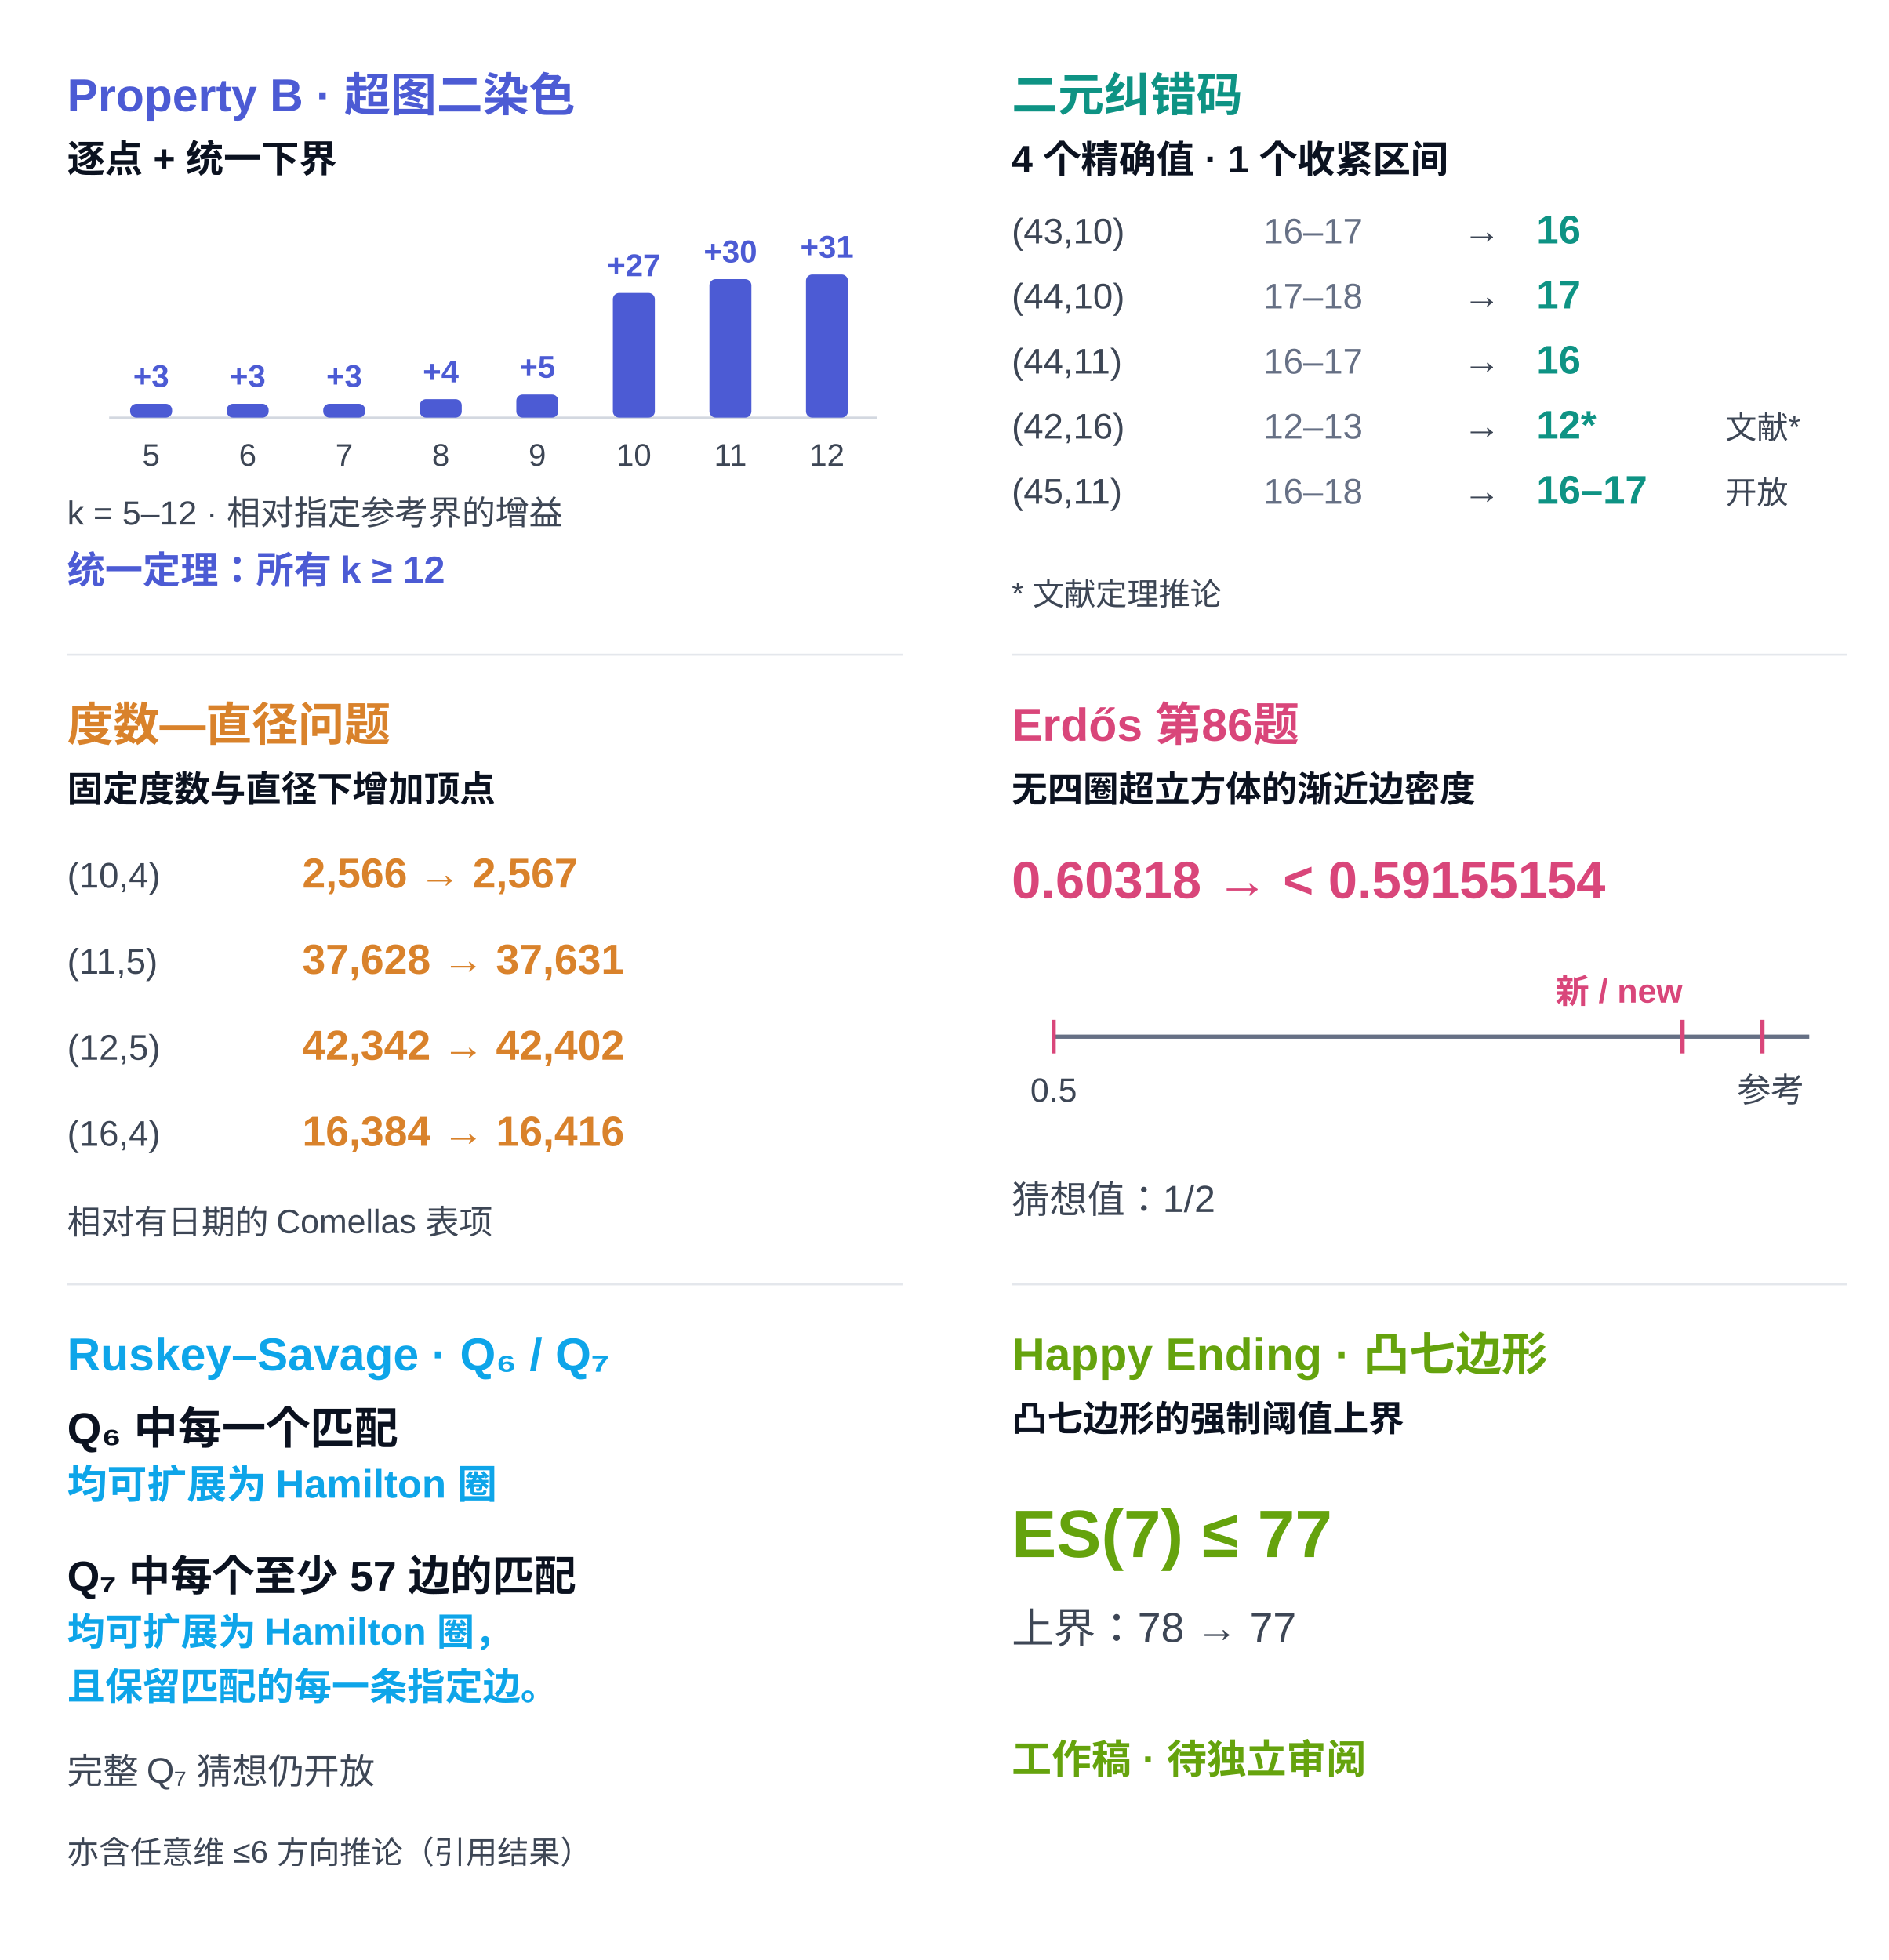
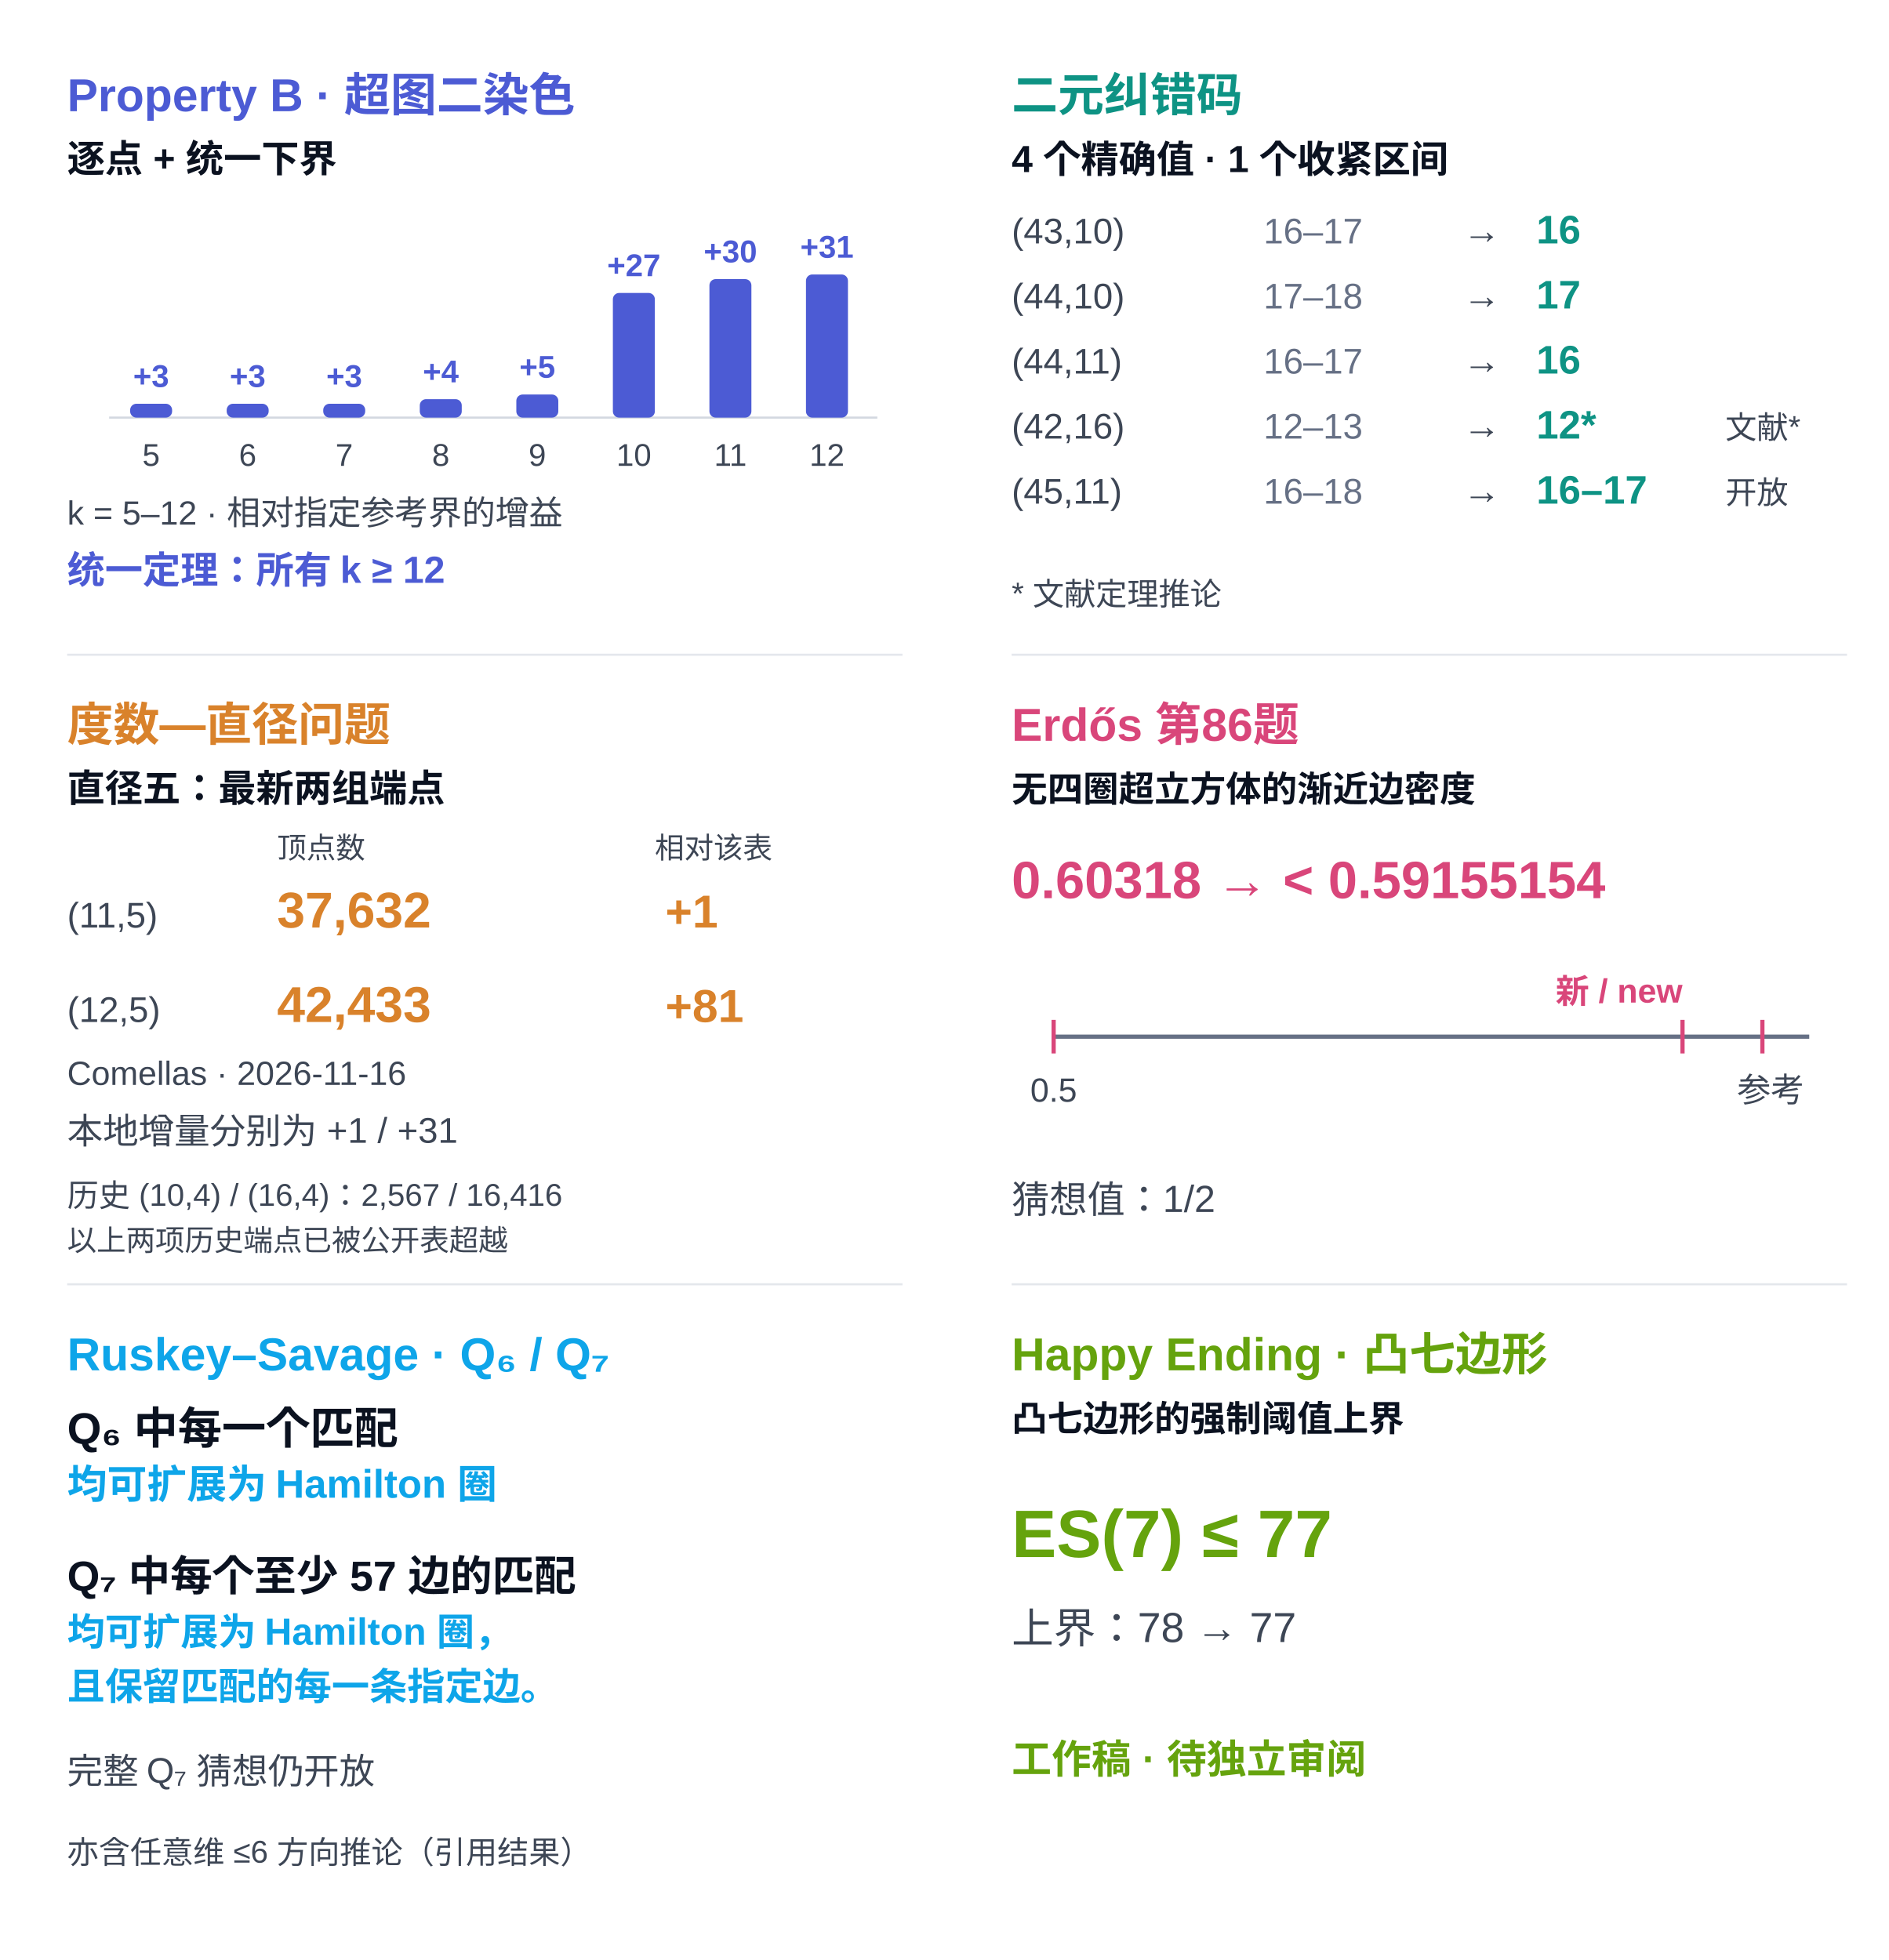
<svg xmlns="http://www.w3.org/2000/svg" width="900" height="934" viewBox="0 0 900 934" role="img">
  <rect width="900" height="934" fill="white" />
  <g font-family="Arial, PingFang SC, Microsoft YaHei, sans-serif">
    <text x="32" y="53" font-size="22" fill="#4C5BD4" font-weight="650" text-anchor="start">Property B · 超图二染色</text>
    <text x="32" y="82" font-size="18" fill="#0B1220" font-weight="550" text-anchor="start">逐点 + 统一下界</text>
    <line x1="52" y1="199" x2="418" y2="199" stroke="#D3D8E0" stroke-width="1" />
    <rect x="62" y="192.4" width="20" height="6.6" rx="3" fill="#4C5BD4" />
    <text x="72" y="184.4" font-size="15" fill="#4C5BD4" font-weight="600" text-anchor="middle">+3</text>
    <text x="72" y="222" font-size="15" fill="#3D4655" font-weight="400" text-anchor="middle">5</text>
    <rect x="108" y="192.4" width="20" height="6.6" rx="3" fill="#4C5BD4" />
    <text x="118" y="184.4" font-size="15" fill="#4C5BD4" font-weight="600" text-anchor="middle">+3</text>
    <text x="118" y="222" font-size="15" fill="#3D4655" font-weight="400" text-anchor="middle">6</text>
    <rect x="154" y="192.4" width="20" height="6.6" rx="3" fill="#4C5BD4" />
    <text x="164" y="184.4" font-size="15" fill="#4C5BD4" font-weight="600" text-anchor="middle">+3</text>
    <text x="164" y="222" font-size="15" fill="#3D4655" font-weight="400" text-anchor="middle">7</text>
    <rect x="200" y="190.2" width="20" height="8.8" rx="3" fill="#4C5BD4" />
    <text x="210" y="182.2" font-size="15" fill="#4C5BD4" font-weight="600" text-anchor="middle">+4</text>
    <text x="210" y="222" font-size="15" fill="#3D4655" font-weight="400" text-anchor="middle">8</text>
    <rect x="246" y="188.0" width="20" height="11.0" rx="3" fill="#4C5BD4" />
    <text x="256" y="180.0" font-size="15" fill="#4C5BD4" font-weight="600" text-anchor="middle">+5</text>
    <text x="256" y="222" font-size="15" fill="#3D4655" font-weight="400" text-anchor="middle">9</text>
    <rect x="292" y="139.6" width="20" height="59.4" rx="3" fill="#4C5BD4" />
    <text x="302" y="131.6" font-size="15" fill="#4C5BD4" font-weight="600" text-anchor="middle">+27</text>
    <text x="302" y="222" font-size="15" fill="#3D4655" font-weight="400" text-anchor="middle">10</text>
    <rect x="338" y="133.0" width="20" height="66.0" rx="3" fill="#4C5BD4" />
    <text x="348" y="125.0" font-size="15" fill="#4C5BD4" font-weight="600" text-anchor="middle">+30</text>
    <text x="348" y="222" font-size="15" fill="#3D4655" font-weight="400" text-anchor="middle">11</text>
    <rect x="384" y="130.8" width="20" height="68.2" rx="3" fill="#4C5BD4" />
    <text x="394" y="122.8" font-size="15" fill="#4C5BD4" font-weight="600" text-anchor="middle">+31</text>
    <text x="394" y="222" font-size="15" fill="#3D4655" font-weight="400" text-anchor="middle">12</text>
    <text x="32" y="250" font-size="16" fill="#3D4655" font-weight="400" text-anchor="start">k = 5–12 · 相对指定参考界的增益</text>
    <text x="32" y="278" font-size="18" fill="#4C5BD4" font-weight="550" text-anchor="start">统一定理：所有 k ≥ 12</text>
    <line x1="32" y1="312" x2="430" y2="312" stroke="#E4E7EC" stroke-width="1" />
    <text x="482" y="53" font-size="22" fill="#0E9384" font-weight="650" text-anchor="start">二元纠错码</text>
    <text x="482" y="82" font-size="18" fill="#0B1220" font-weight="550" text-anchor="start">4 个精确值 · 1 个收紧区间</text>
    <text x="482" y="116" font-size="17" fill="#3D4655" font-weight="400" text-anchor="start">(43,10)</text>
    <text x="602" y="116" font-size="17" fill="#667085" font-weight="400" text-anchor="start">16–17</text>
    <text x="697" y="116" font-size="18" fill="#3D4655" font-weight="400" text-anchor="start">→</text>
    <text x="732" y="116" font-size="19" fill="#0E9384" font-weight="650" text-anchor="start">16</text>
    <text x="822" y="116" font-size="15" fill="#3D4655" font-weight="400" text-anchor="start" />
    <text x="482" y="147" font-size="17" fill="#3D4655" font-weight="400" text-anchor="start">(44,10)</text>
    <text x="602" y="147" font-size="17" fill="#667085" font-weight="400" text-anchor="start">17–18</text>
    <text x="697" y="147" font-size="18" fill="#3D4655" font-weight="400" text-anchor="start">→</text>
    <text x="732" y="147" font-size="19" fill="#0E9384" font-weight="650" text-anchor="start">17</text>
    <text x="822" y="147" font-size="15" fill="#3D4655" font-weight="400" text-anchor="start" />
    <text x="482" y="178" font-size="17" fill="#3D4655" font-weight="400" text-anchor="start">(44,11)</text>
    <text x="602" y="178" font-size="17" fill="#667085" font-weight="400" text-anchor="start">16–17</text>
    <text x="697" y="178" font-size="18" fill="#3D4655" font-weight="400" text-anchor="start">→</text>
    <text x="732" y="178" font-size="19" fill="#0E9384" font-weight="650" text-anchor="start">16</text>
    <text x="822" y="178" font-size="15" fill="#3D4655" font-weight="400" text-anchor="start" />
    <text x="482" y="209" font-size="17" fill="#3D4655" font-weight="400" text-anchor="start">(42,16)</text>
    <text x="602" y="209" font-size="17" fill="#667085" font-weight="400" text-anchor="start">12–13</text>
    <text x="697" y="209" font-size="18" fill="#3D4655" font-weight="400" text-anchor="start">→</text>
    <text x="732" y="209" font-size="19" fill="#0E9384" font-weight="650" text-anchor="start">12*</text>
    <text x="822" y="209" font-size="15" fill="#3D4655" font-weight="400" text-anchor="start">文献*</text>
    <text x="482" y="240" font-size="17" fill="#3D4655" font-weight="400" text-anchor="start">(45,11)</text>
    <text x="602" y="240" font-size="17" fill="#667085" font-weight="400" text-anchor="start">16–18</text>
    <text x="697" y="240" font-size="18" fill="#3D4655" font-weight="400" text-anchor="start">→</text>
    <text x="732" y="240" font-size="19" fill="#0E9384" font-weight="650" text-anchor="start">16–17</text>
    <text x="822" y="240" font-size="15" fill="#3D4655" font-weight="400" text-anchor="start">开放</text>
    <text x="482" y="288" font-size="15" fill="#3D4655" font-weight="400" text-anchor="start">* 文献定理推论</text>
    <line x1="482" y1="312" x2="880" y2="312" stroke="#E4E7EC" stroke-width="1" />
    <text x="32" y="353" font-size="22" fill="#D9822B" font-weight="650" text-anchor="start">度数—直径问题</text>
-     <text x="32" y="382" font-size="17" fill="#0B1220" font-weight="550" text-anchor="start">固定度数与直径下增加顶点</text>
-     <text x="32" y="423" font-size="17" fill="#3D4655" font-weight="400" text-anchor="start">(10,4)</text>
-     <text x="144" y="423" font-size="20" fill="#D9822B" font-weight="600" text-anchor="start">2,566 → 2,567</text>
-     <text x="32" y="464" font-size="17" fill="#3D4655" font-weight="400" text-anchor="start">(11,5)</text>
-     <text x="144" y="464" font-size="20" fill="#D9822B" font-weight="600" text-anchor="start">37,628 → 37,631</text>
-     <text x="32" y="505" font-size="17" fill="#3D4655" font-weight="400" text-anchor="start">(12,5)</text>
-     <text x="144" y="505" font-size="20" fill="#D9822B" font-weight="600" text-anchor="start">42,342 → 42,402</text>
-     <text x="32" y="546" font-size="17" fill="#3D4655" font-weight="400" text-anchor="start">(16,4)</text>
-     <text x="144" y="546" font-size="20" fill="#D9822B" font-weight="600" text-anchor="start">16,384 → 16,416</text>
-     <text x="32" y="588" font-size="16" fill="#3D4655" font-weight="400" text-anchor="start">相对有日期的 Comellas 表项</text>
+     <text x="32" y="382" font-size="18" fill="#0B1220" font-weight="550" text-anchor="start">直径五：最新两组端点</text>
+     <text x="132" y="409" font-size="14" fill="#3D4655" font-weight="400" text-anchor="start">顶点数</text>
+     <text x="312" y="409" font-size="14" fill="#3D4655" font-weight="400" text-anchor="start">相对该表</text>
+     <text x="32" y="442" font-size="17" fill="#3D4655" font-weight="400" text-anchor="start">(11,5)</text>
+     <text x="132" y="442" font-size="24" fill="#D9822B" font-weight="650" text-anchor="start">37,632</text>
+     <text x="317" y="442" font-size="22" fill="#D9822B" font-weight="650" text-anchor="start">+1</text>
+     <text x="32" y="487" font-size="17" fill="#3D4655" font-weight="400" text-anchor="start">(12,5)</text>
+     <text x="132" y="487" font-size="24" fill="#D9822B" font-weight="650" text-anchor="start">42,433</text>
+     <text x="317" y="487" font-size="22" fill="#D9822B" font-weight="650" text-anchor="start">+81</text>
+     <text x="32" y="517" font-size="16" fill="#3D4655" font-weight="400" text-anchor="start">Comellas · 2026-11-16</text>
+     <text x="32" y="545" font-size="17" fill="#3D4655" font-weight="400" text-anchor="start">本地增量分别为 +1 / +31</text>
+     <text x="32" y="575" font-size="15" fill="#3D4655" font-weight="400" text-anchor="start">历史 (10,4) / (16,4)：2,567 / 16,416</text>
+     <text x="32" y="596" font-size="14" fill="#3D4655" font-weight="400" text-anchor="start">以上两项历史端点已被公开表超越</text>
    <line x1="32" y1="612" x2="430" y2="612" stroke="#E4E7EC" stroke-width="1" />
    <text x="482" y="353" font-size="22" fill="#D9467A" font-weight="650" text-anchor="start">Erdős 第86题</text>
    <text x="482" y="382" font-size="17" fill="#0B1220" font-weight="550" text-anchor="start">无四圈超立方体的渐近边密度</text>
    <text x="482" y="428" font-size="25" fill="#D9467A" font-weight="650" text-anchor="start">0.60318 → &lt; 0.59155154</text>
    <line x1="502.0" y1="494" x2="862.0" y2="494" stroke="#667085" stroke-width="2" />
    <line x1="502.0" y1="486" x2="502.0" y2="502" stroke="#D9467A" stroke-width="2" />
    <line x1="801.623" y1="486" x2="801.623" y2="502" stroke="#D9467A" stroke-width="2" />
    <line x1="839.68" y1="486" x2="839.68" y2="502" stroke="#D9467A" stroke-width="2" />
    <text x="502.0" y="525" font-size="16" fill="#3D4655" font-weight="400" text-anchor="middle">0.5</text>
    <text x="801.623" y="478" font-size="16" fill="#D9467A" font-weight="600" text-anchor="end">新 / new</text>
    <text x="843.68" y="525" font-size="16" fill="#3D4655" font-weight="400" text-anchor="middle">参考</text>
    <text x="482" y="578" font-size="18" fill="#3D4655" font-weight="400" text-anchor="start">猜想值：1/2</text>
    <line x1="482" y1="612" x2="880" y2="612" stroke="#E4E7EC" stroke-width="1" />
    <text x="32" y="653" font-size="22" fill="#0EA5E9" font-weight="650" text-anchor="start">Ruskey–Savage · Q₆ / Q₇</text>
    <text x="32" y="688" font-size="21" fill="#0B1220" font-weight="600" text-anchor="start">Q₆ 中每一个匹配</text>
    <text x="32" y="714" font-size="19" fill="#0EA5E9" font-weight="600" text-anchor="start">均可扩展为 Hamilton 圈</text>
    <text x="32" y="758" font-size="20" fill="#0B1220" font-weight="600" text-anchor="start">Q₇ 中每个至少 57 边的匹配</text>
    <text x="32" y="784" font-size="18" fill="#0EA5E9" font-weight="600" text-anchor="start">均可扩展为 Hamilton 圈，</text>
    <text x="32" y="810" font-size="18" fill="#0EA5E9" font-weight="600" text-anchor="start">且保留匹配的每一条指定边。</text>
    <text x="32" y="850" font-size="17" fill="#3D4655" font-weight="400" text-anchor="start">完整 Q₇ 猜想仍开放</text>
    <text x="32" y="888" font-size="15" fill="#3D4655" font-weight="400" text-anchor="start">亦含任意维 ≤6 方向推论（引用结果）</text>
    <text x="482" y="653" font-size="22" fill="#65A30D" font-weight="650" text-anchor="start">Happy Ending · 凸七边形</text>
    <text x="482" y="682" font-size="17" fill="#0B1220" font-weight="550" text-anchor="start">凸七边形的强制阈值上界</text>
    <text x="482" y="742" font-size="32" fill="#65A30D" font-weight="650" text-anchor="start">ES(7) ≤ 77</text>
    <text x="482" y="783" font-size="20" fill="#3D4655" font-weight="400" text-anchor="start">上界：78 → 77</text>
    <text x="482" y="845" font-size="19" fill="#65A30D" font-weight="650" text-anchor="start">工作稿 · 待独立审阅</text>
  </g>
</svg>
